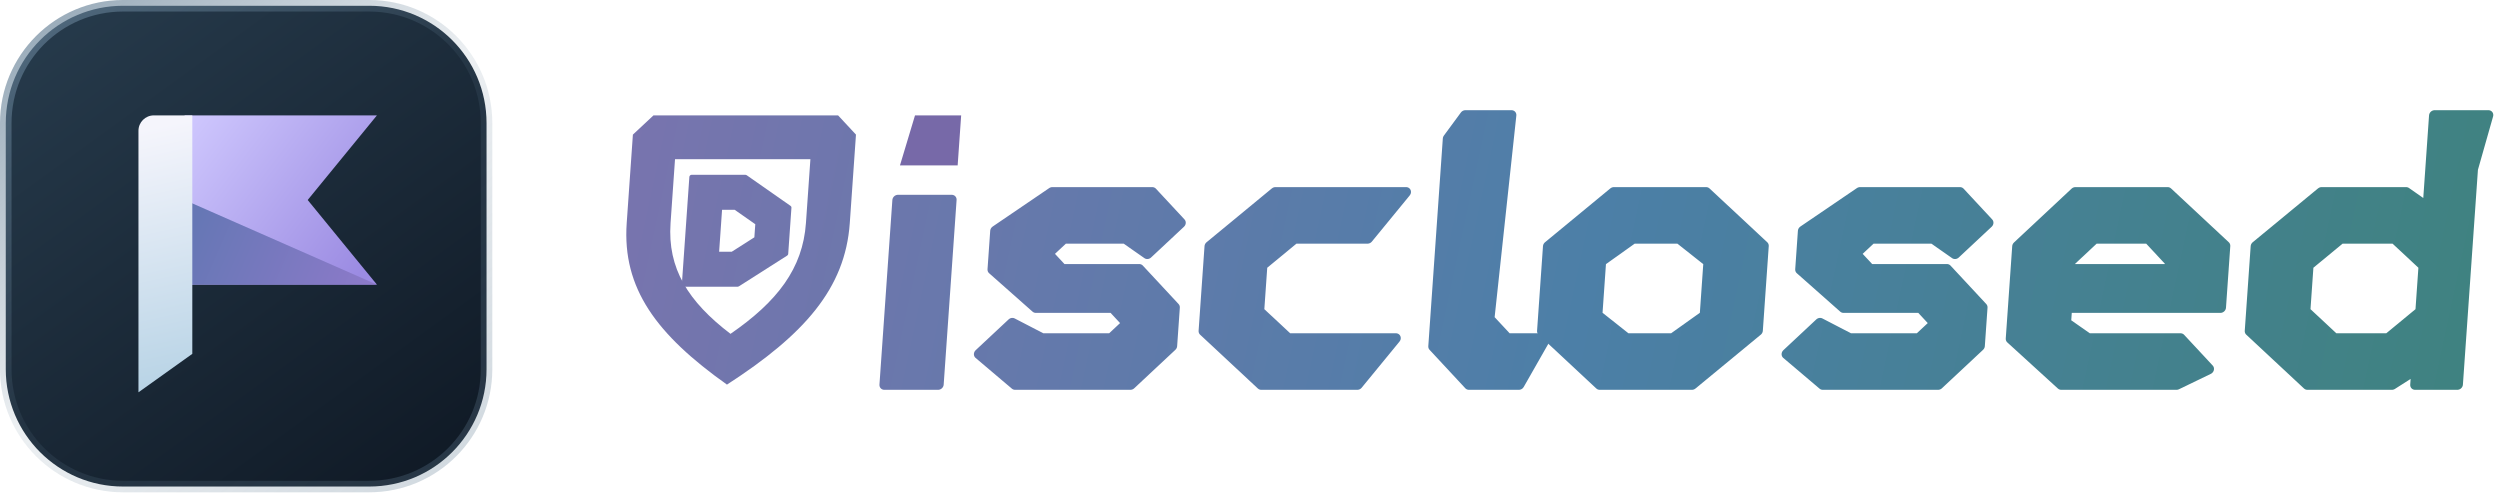
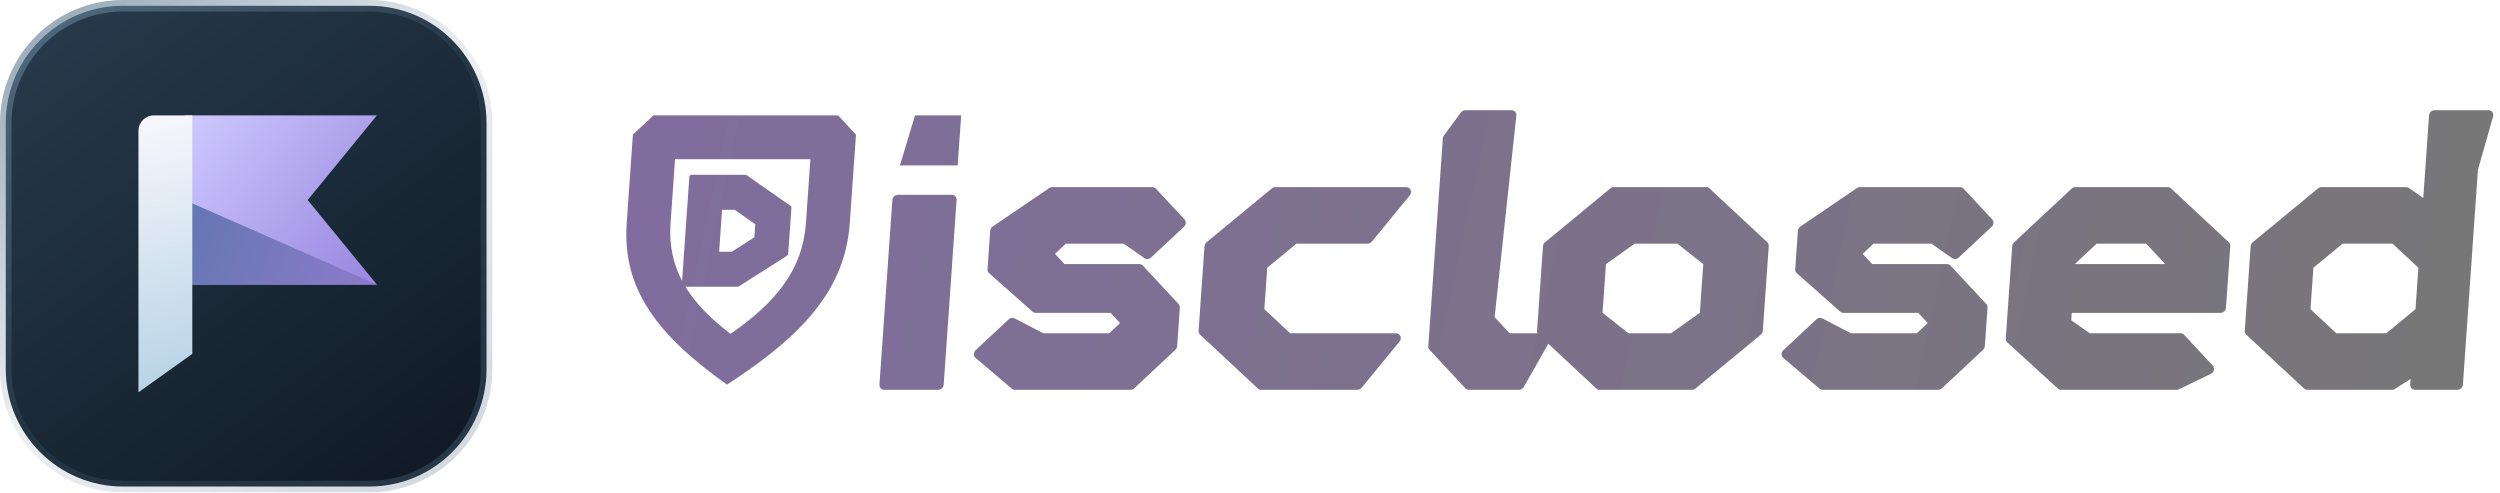
<svg xmlns="http://www.w3.org/2000/svg" width="325" height="64" viewBox="0 0 325 64" fill="none">
  <defs>
    <linearGradient id="surface" x1="8" y1="2" x2="53" y2="64" gradientUnits="userSpaceOnUse">
      <stop stop-color="#263A4B" />
      <stop offset="1" stop-color="#101A26" />
    </linearGradient>
    <linearGradient id="edge" x1="4" y1="0" x2="57" y2="64" gradientUnits="userSpaceOnUse">
      <stop stop-color="#658096" stop-opacity=".7" />
      <stop offset=".5" stop-color="#658096" stop-opacity=".12" />
      <stop offset="1" stop-color="#658096" stop-opacity=".3" />
    </linearGradient>
    <linearGradient id="ribbon" x1="23" y1="15" x2="48" y2="34" gradientUnits="userSpaceOnUse">
      <stop stop-color="#D1CAFF" />
      <stop offset="1" stop-color="#9B8BE2" />
    </linearGradient>
    <linearGradient id="fold" x1="25" y1="30" x2="48" y2="40" gradientUnits="userSpaceOnUse">
      <stop stop-color="#6677B5" />
      <stop offset="1" stop-color="#8E7ACA" />
    </linearGradient>
    <linearGradient id="staff" x1="18" y1="17" x2="25" y2="49" gradientUnits="userSpaceOnUse">
      <stop stop-color="#F5F5FC" />
      <stop offset="1" stop-color="#B9D4E6" />
    </linearGradient>
    <linearGradient id="wordmark-ink" x1="82" y1="15" x2="324" y2="50" gradientUnits="userSpaceOnUse">
-       <stop stop-color="#7874AE" />
-       <stop offset=".52" stop-color="#4C7FA7" />
-       <stop offset="1" stop-color="#3F8280" />
+       <stop stop-color="#806D9E" />
+       <stop offset="1" stop-color="#777777" />
    </linearGradient>
  </defs>
  <rect x=".75" y=".75" width="62.5" height="62.5" rx="15.25" fill="url(#surface)" stroke="url(#edge)" stroke-width="1.5" />
  <path d="M24 15h25l-9 11 9 11H24V15Z" fill="url(#ribbon)" />
  <path d="m24 26 25 11H24V26Z" fill="url(#fold)" />
  <path d="M18 17a2 2 0 0 1 2-2h5v31l-7 5V17Z" fill="url(#staff)" />
  <g transform="translate(1.5) skewX(-4)" fill="url(#wordmark-ink)" fill-rule="evenodd">
    <path d="M84.5 15h24l2.5 2.5V29c0 8.5-4.9 14.5-14.5 21C86.9 43.5 82 37.5 82 29V17.5L84.5 15ZM87.7 20.7V29c0 5.9 3 10.2 8.8 14.4 5.8-4.2 8.8-8.5 8.8-14.4v-8.3H87.7Z" />
    <path d="M90 23h7l6 4v6l-6 4h-7V23Zm4 4v6h2l3-2v-2l-3-2h-2Z" stroke="url(#wordmark-ink)" stroke-width=".55" stroke-linejoin="round" />
    <g stroke="url(#wordmark-ink)" stroke-width="1.35" stroke-linejoin="round">
      <path d="M117 26h7v24h-7Z" />
      <path d="M137 25h13l4 4-4 4-3-2h-8l-2 2 2 2h10l5 5v5l-5 5h-15l-5-4 4-4 4 2h9l2-2-2-2h-10l-6-5v-5Z" />
      <path d="M166 25h17l-4.5 6H169l-4 3.5v6l4 3.5h14l-4.5 6H166l-8-7V32Z" />
      <path d="M190 15h6l-1 26.5 2.5 2.5h5l-3 6H193l-5-5V18Z" />
      <path d="M210 25h12l8 7v11l-8 7h-12l-8-7V32Zm3 6-4 3v7l4 3h6l4-3v-7l-4-3Z" />
      <path d="M242 25h13l4 4-4 4-3-2h-8l-2 2 2 2h10l5 5v5l-5 5h-15l-5-4 4-4 4 2h9l2-2-2-2h-10l-6-5v-5Z" />
      <path d="M271 25h12l8 7v8h-20v2l3 2h12l4 4-4 2h-15l-7-6V32Zm3 6-3 3v1h13v-1l-3-3Z" transform="translate(-1)" />
      <path d="M317 15h7l-1.5 7v28H317v-2l-3 2h-11l-8-7V32l8-7h11l3 2V15Zm-11 16-4 3.5v6l4 3.5h7l4-3.5v-6l-4-3.5Z" transform="translate(-1)" />
    </g>
-     <path fill="#7769A8" d="M118.5 15h6v6.5H117Z" />
+     <path d="M118.5 15h6v6.5H117Z" />
  </g>
</svg>
